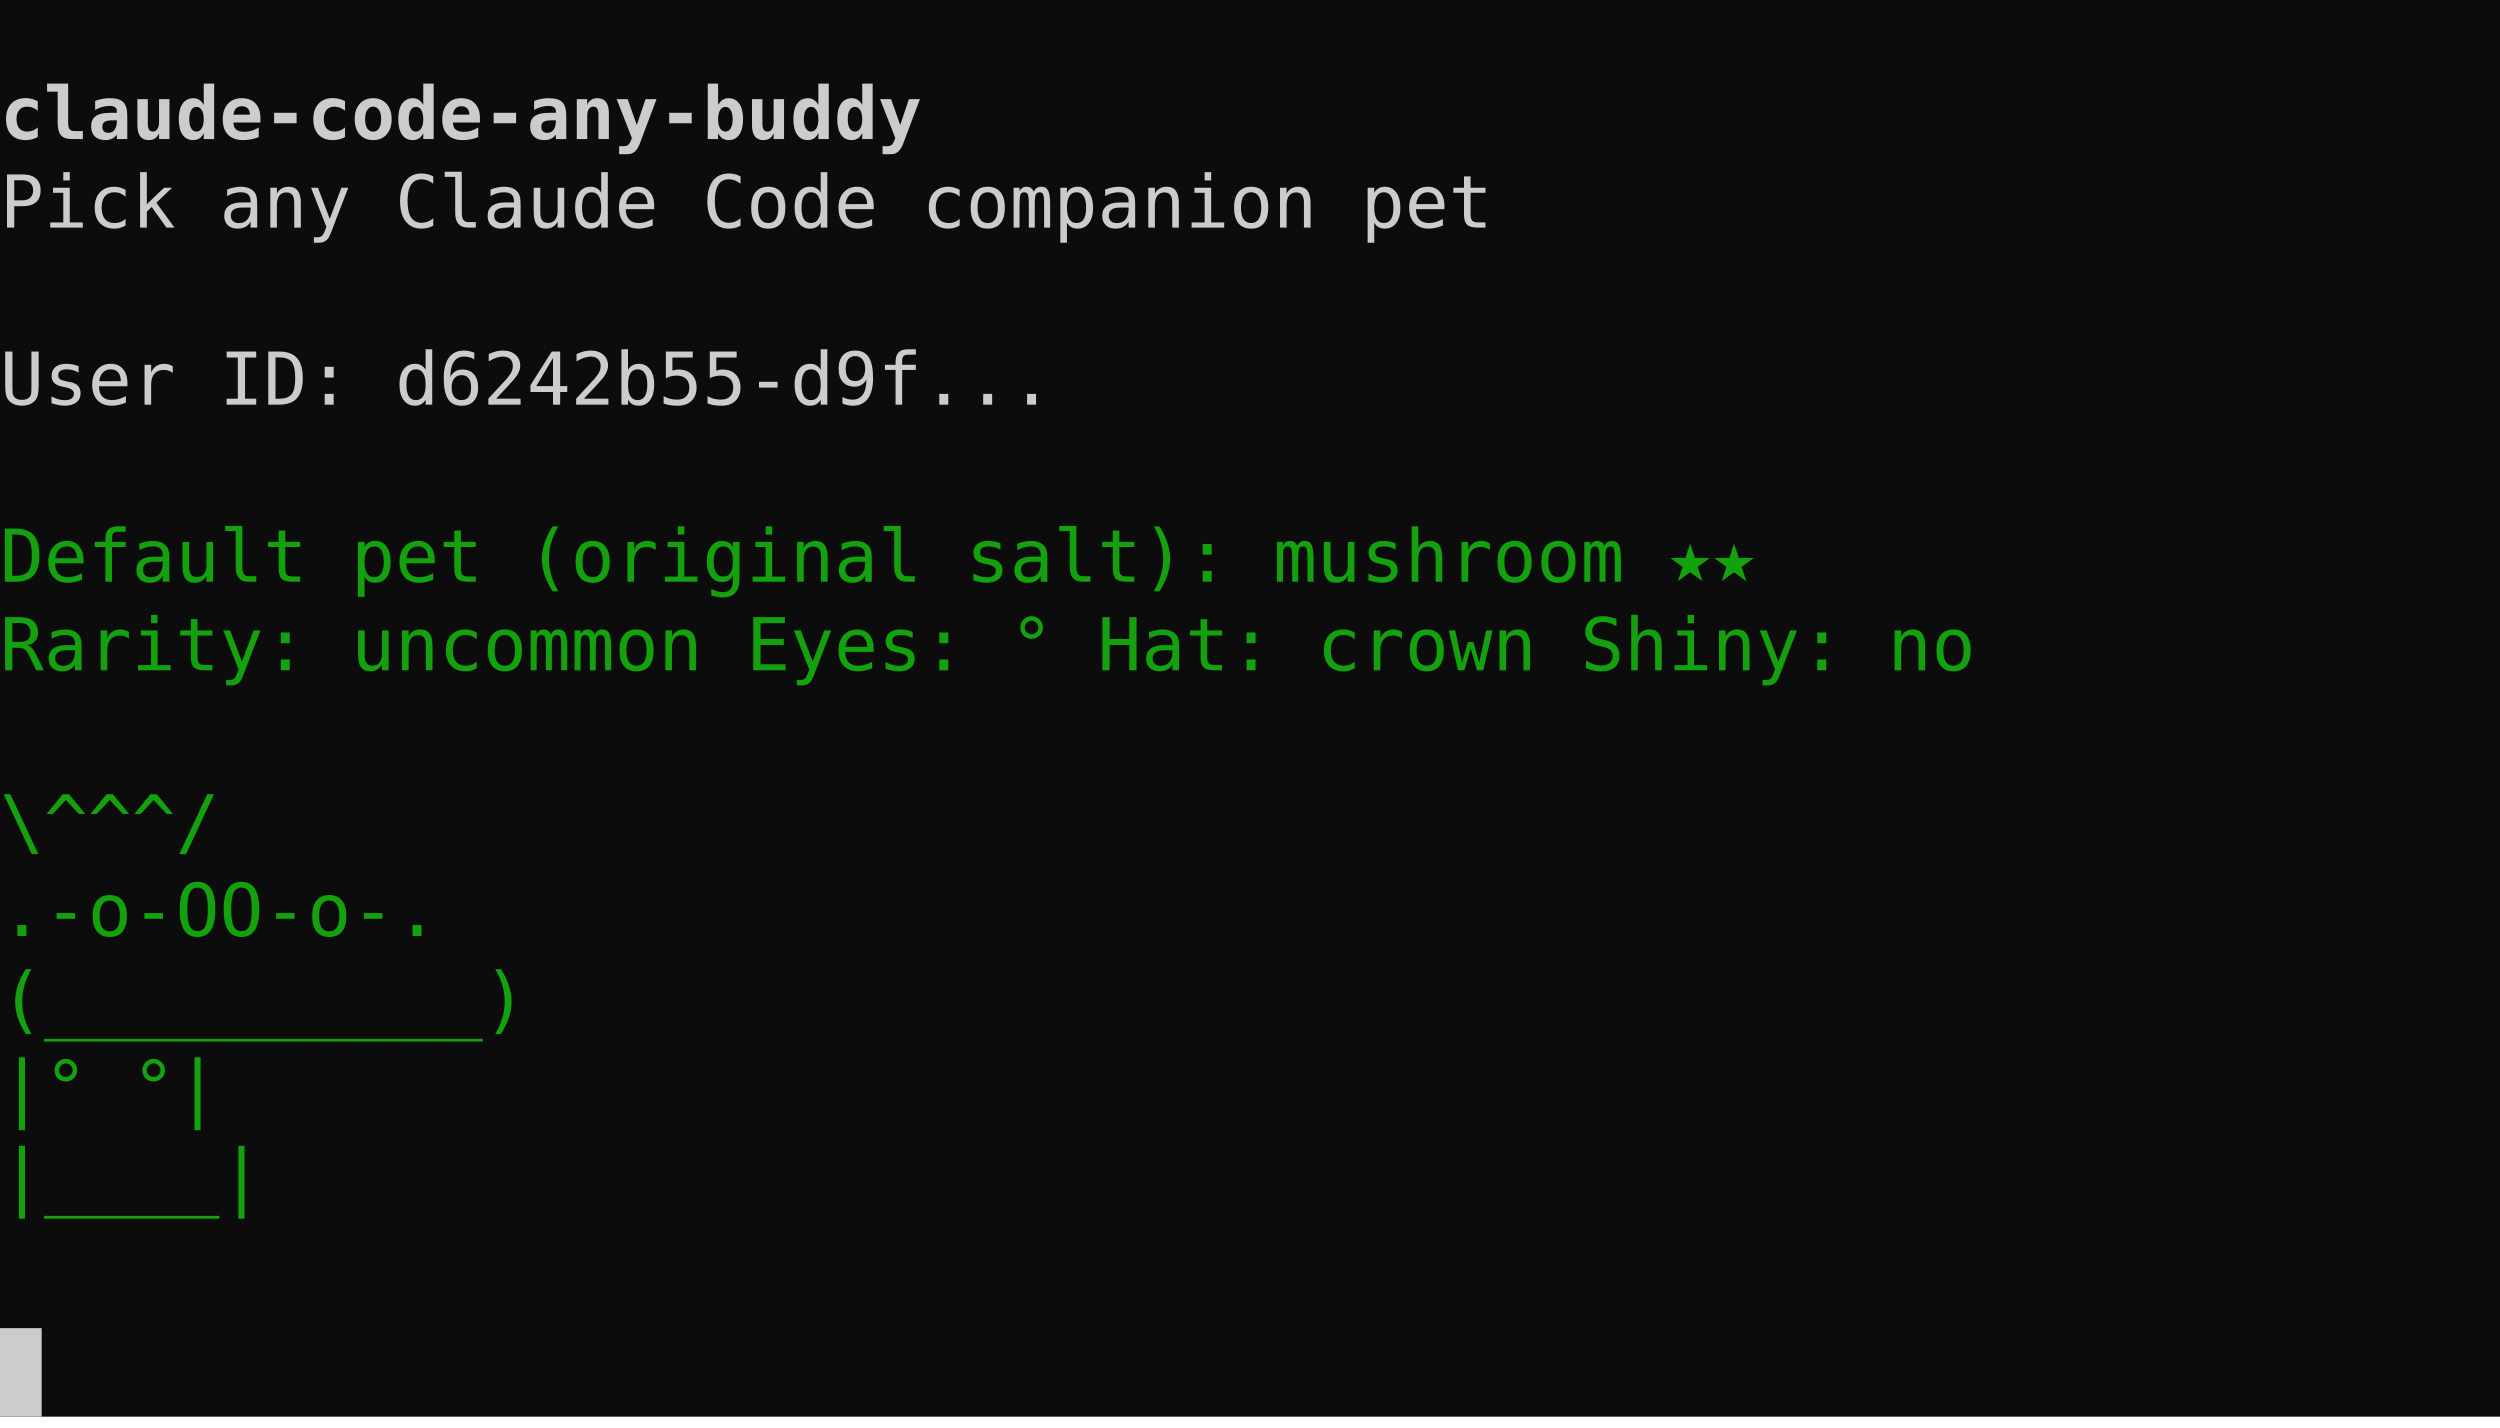
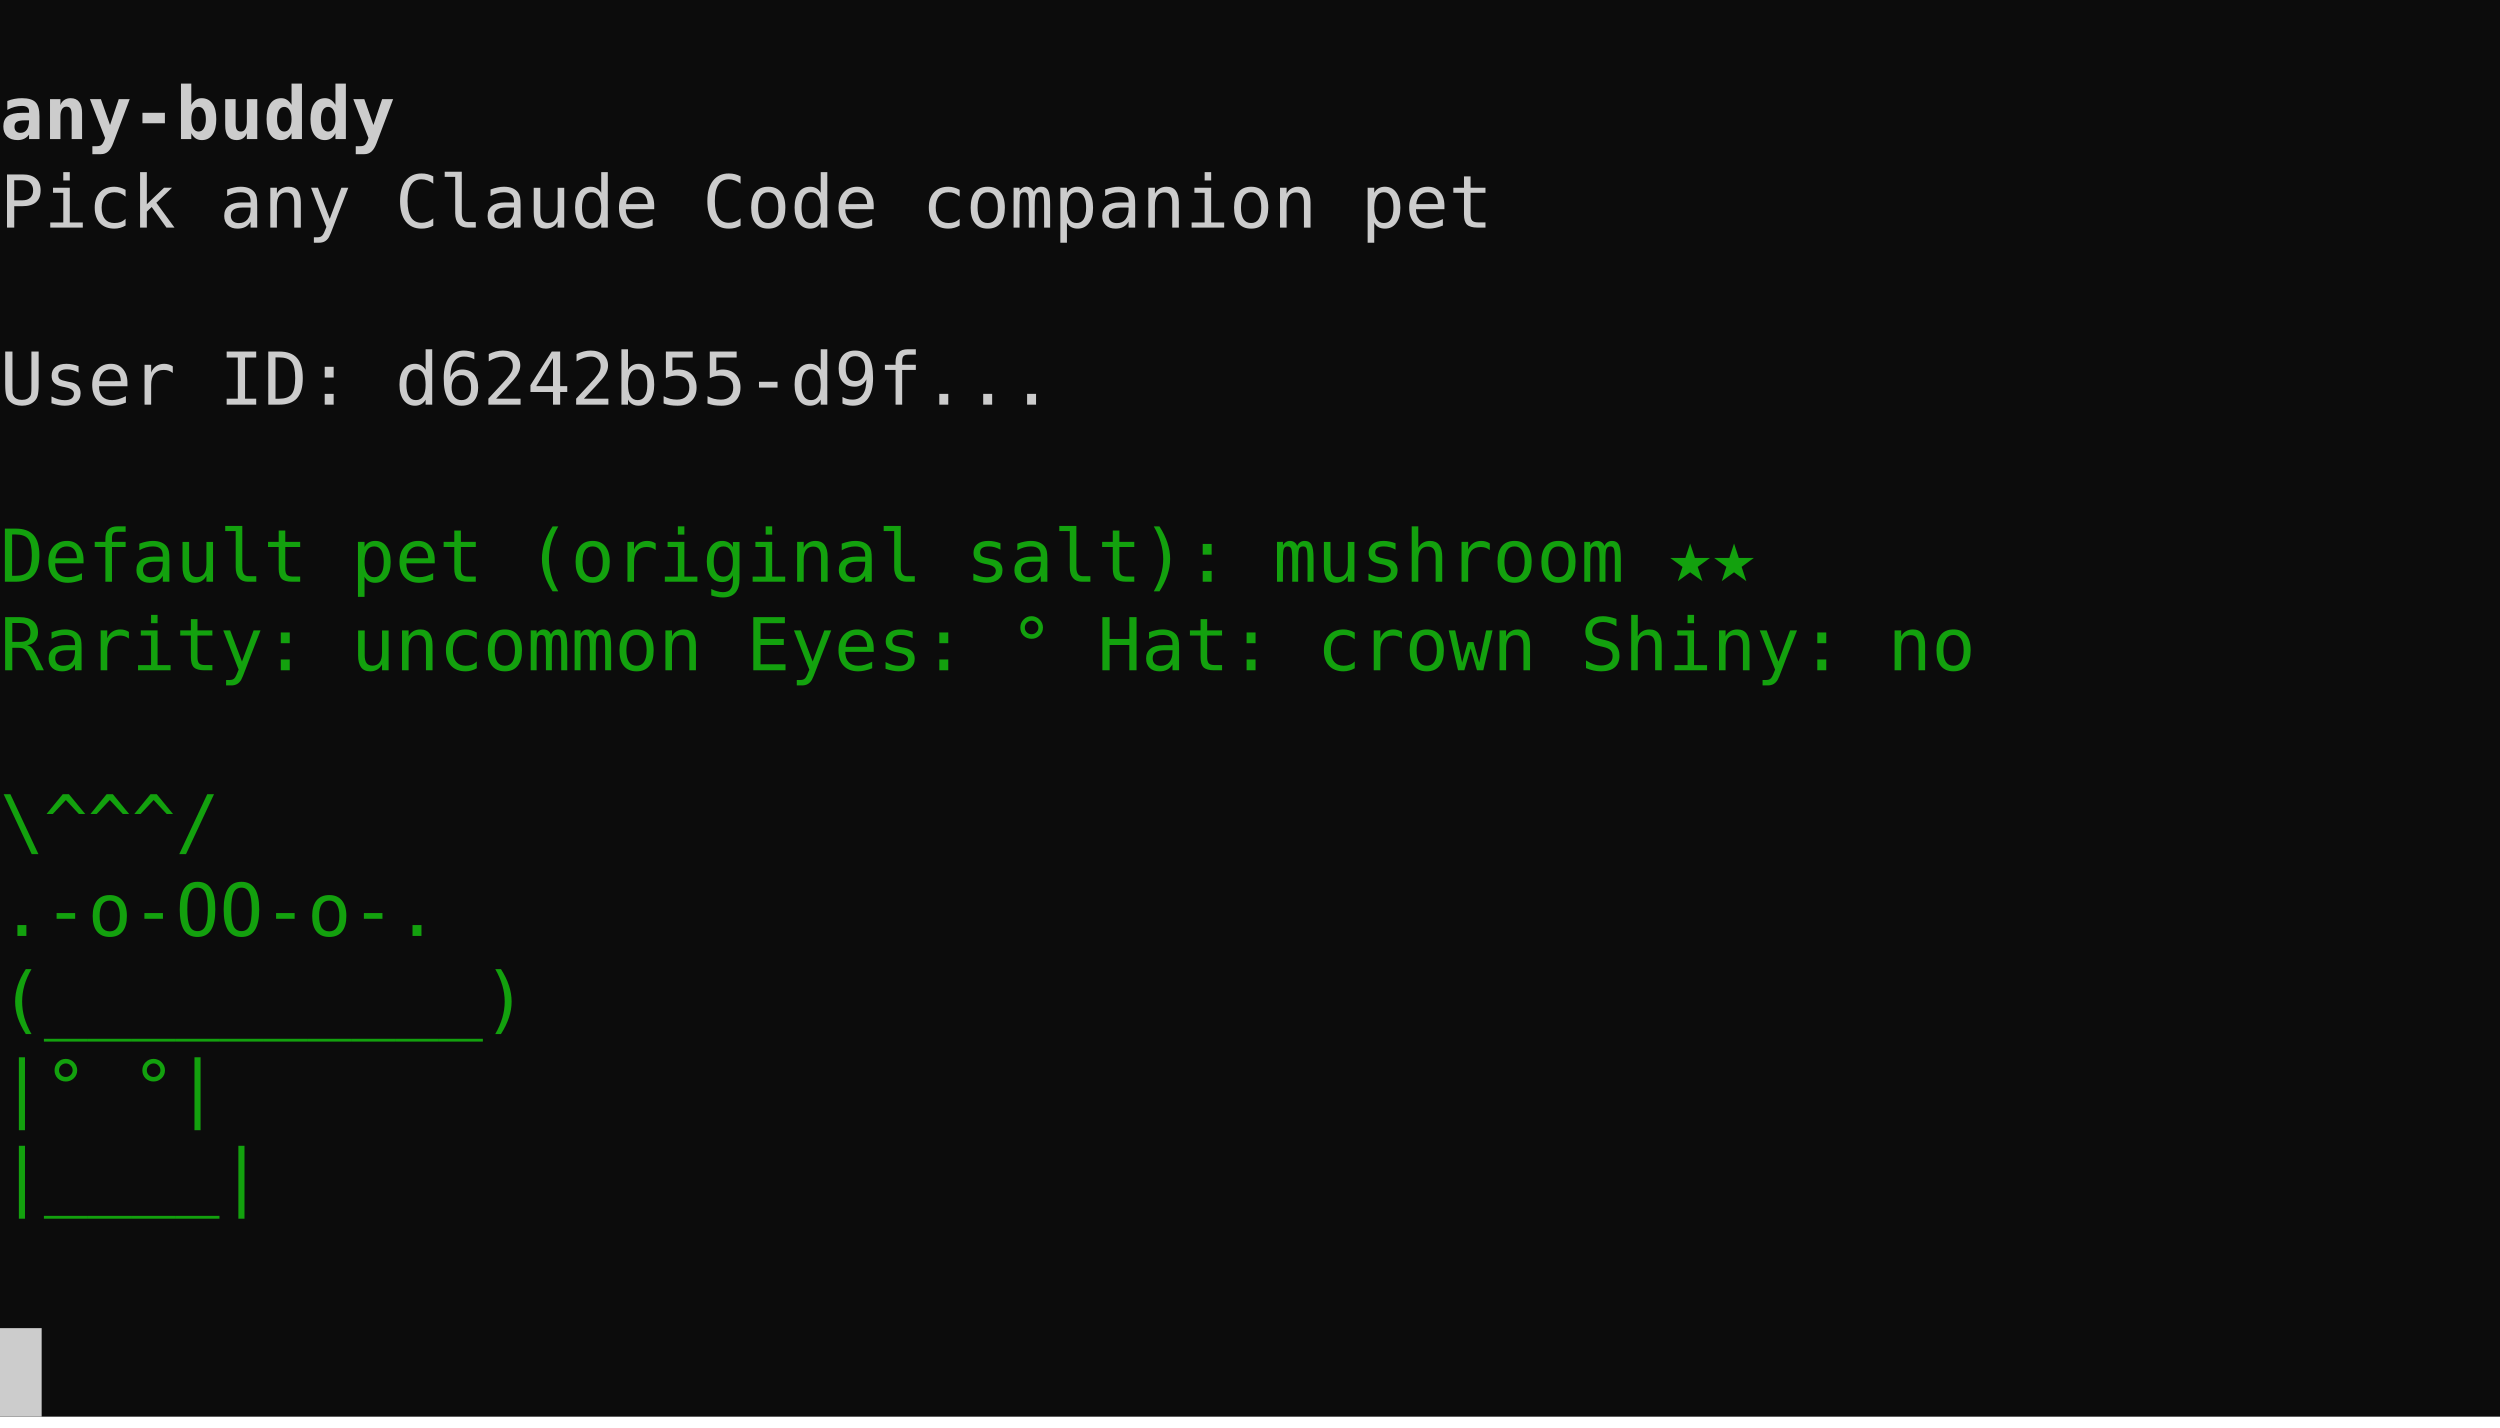
<svg xmlns="http://www.w3.org/2000/svg" xmlns:ns1="https://github.com/nbedos/termtosvg" xmlns:xlink="http://www.w3.org/1999/xlink" id="terminal" baseProfile="full" viewBox="0 0 480 274" width="480" version="1.1">
  <defs>
    <ns1:template_settings>
      <ns1:screen_geometry columns="60" rows="16" />
      <ns1:animation type="css" />
    </ns1:template_settings>
    <style type="text/css" id="generated-style">#screen {
                font-family: 'DejaVu Sans Mono', monospace;
                font-style: normal;
                font-size: 14px;
            }

        text {
            dominant-baseline: text-before-edge;
            white-space: pre;
        }
    </style>
    <style type="text/css" id="user-style">
            /* The colors defined below are the default 16 colors used for rendering text of the terminal. Adjust
               them as needed.
               PowerShell colors based on https://en.wikipedia.org/wiki/ANSI_escape_code#Colors */
            .foreground {fill: #cccccc;}
            .background {fill: #0c0c0c;}
            .color0 {fill: #0c0c0c;}
            .color1 {fill: #c50f1f;}
            .color2 {fill: #13a10e;}
            .color3 {fill: #c19c00;}
            .color4 {fill: #0037da;}
            .color5 {fill: #881798;}
            .color6 {fill: #3a96dd;}
            .color7 {fill: #cccccc;}
            .color8 {fill: #767676;}
            .color9 {fill: #e74856;}
            .color10 {fill: #16c60c;}
            .color11 {fill: #f9f1a5;}
            .color12 {fill: #3b78ff;}
            .color13 {fill: #b4009e;}
            .color14 {fill: #61d6d6;}
            .color15 {fill: #f2f2f2;}
        </style>
  </defs>
  <svg id="screen" width="480" height="272" viewBox="0 0 480 272" preserveAspectRatio="xMidYMin slice">
    <rect class="background" height="100%" width="100%" x="0" y="0" />
    <defs>
      <g id="g1">
-         <text x="0" textLength="184" font-weight="bold" class="foreground">  claude-code-any-buddy</text>
+         <text x="0" textLength="184" font-weight="bold" class="foreground">  any-buddy</text>
      </g>
      <g id="g2">
        <text x="0" textLength="288" class="foreground">  Pick any Claude Code companion pet</text>
      </g>
      <g id="g3">
        <text x="0" textLength="208" class="foreground">  User ID: d6242b55-d9f...</text>
      </g>
      <g id="g4">
        <text x="0" textLength="336" class="color2">  Default pet (original salt): mushroom ★★</text>
      </g>
      <g id="g5">
        <text x="0" textLength="400" class="color2">  Rarity: uncommon  Eyes: °  Hat: crown  Shiny: no</text>
      </g>
      <g id="g6">
        <text x="0" textLength="128" class="color2">       \^^^/    </text>
      </g>
      <g id="g7">
        <text x="0" textLength="128" class="color2">     .-o-OO-o-. </text>
      </g>
      <g id="g8">
        <text x="0" textLength="128" class="color2">    (__________)</text>
      </g>
      <g id="g9">
        <text x="0" textLength="128" class="color2">       |°  °|   </text>
      </g>
      <g id="g10">
        <text x="0" textLength="128" class="color2">       |____|   </text>
      </g>
      <g id="g11">
        <text x="0" textLength="8" class="background"> </text>
      </g>
    </defs>
    <g>
      <use xlink:href="#g1" y="17" />
      <use xlink:href="#g2" y="34" />
      <use xlink:href="#g3" y="68" />
      <use xlink:href="#g4" y="102" />
      <use xlink:href="#g5" y="119" />
      <use xlink:href="#g6" y="153" />
      <use xlink:href="#g7" y="170" />
      <use xlink:href="#g8" y="187" />
      <use xlink:href="#g9" y="204" />
      <use xlink:href="#g10" y="221" />
      <rect x="0" y="255" width="8" height="17" class="foreground" />
      <use xlink:href="#g11" y="255" />
    </g>
  </svg>
</svg>
